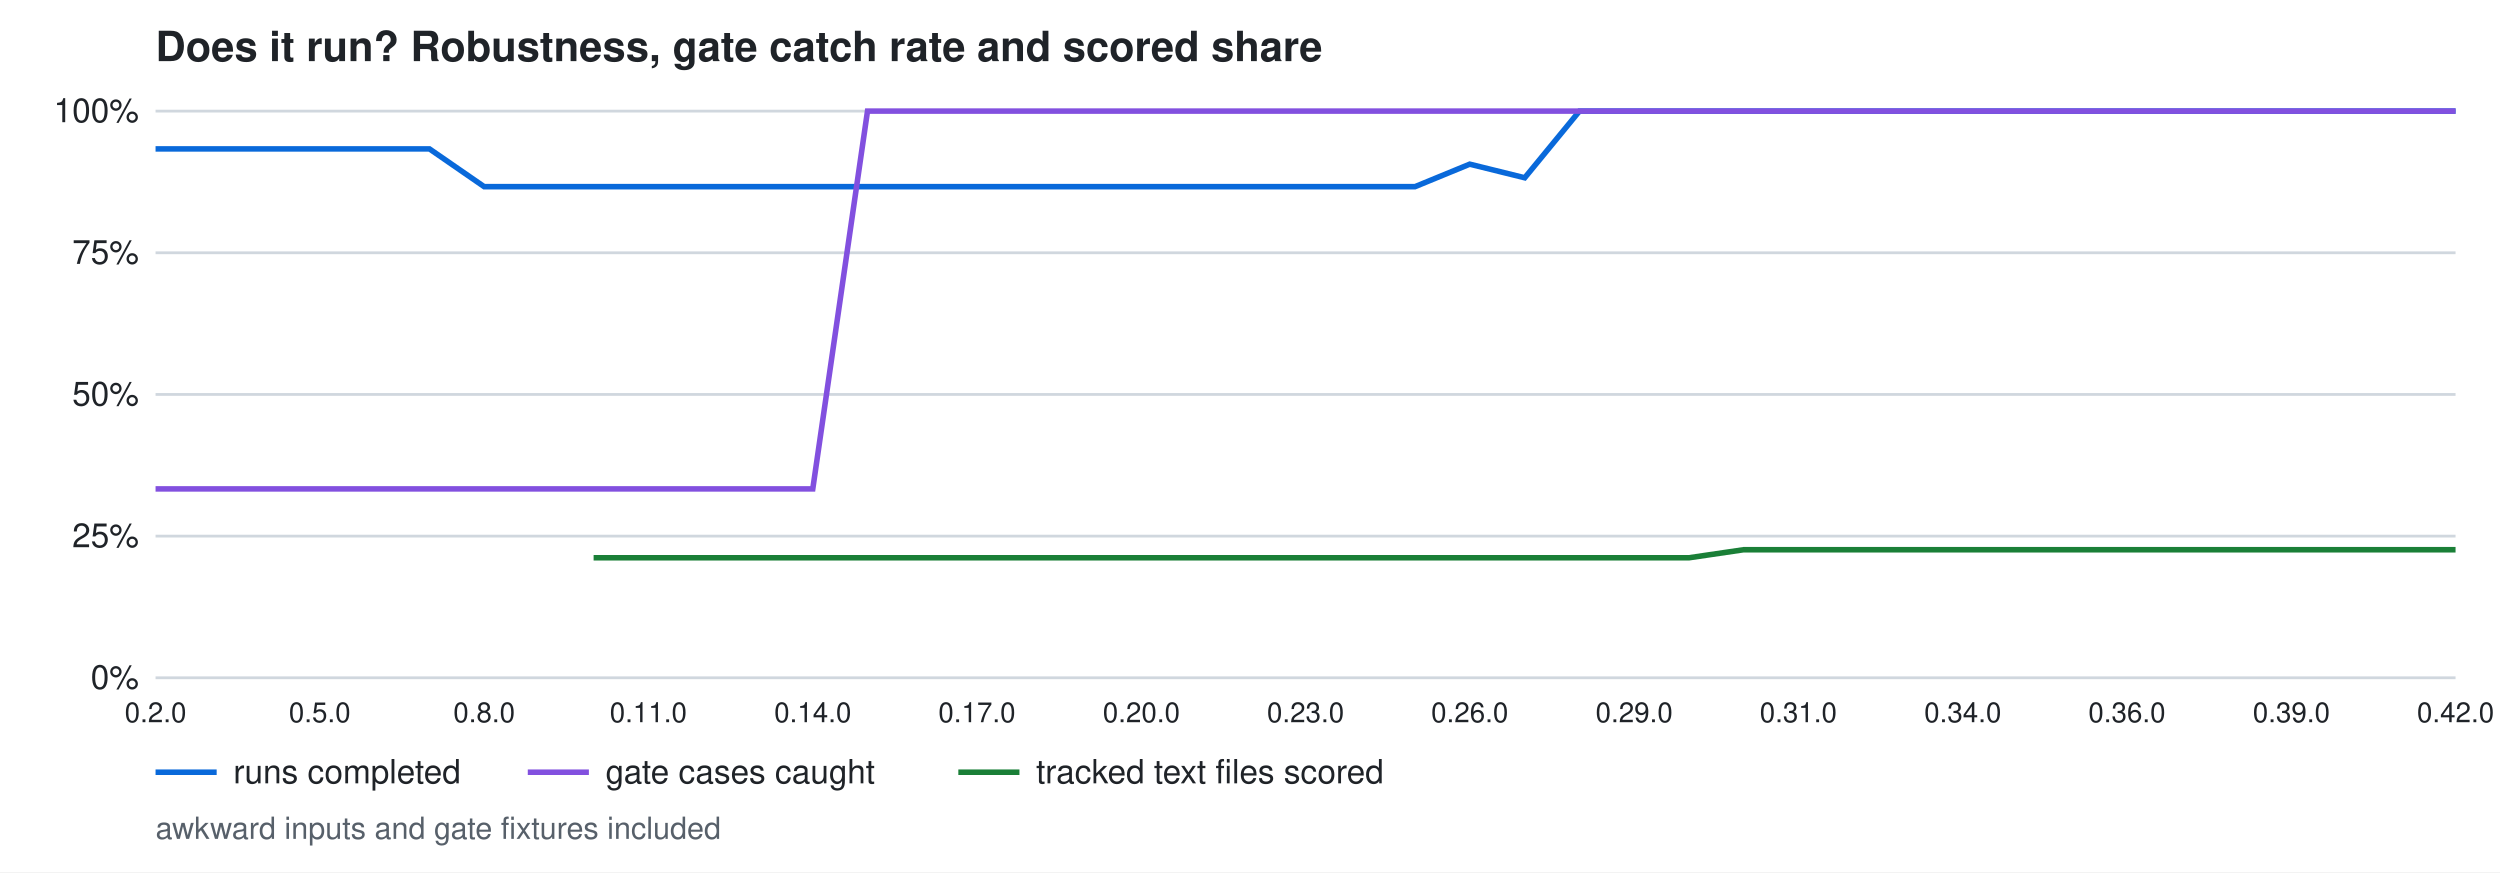
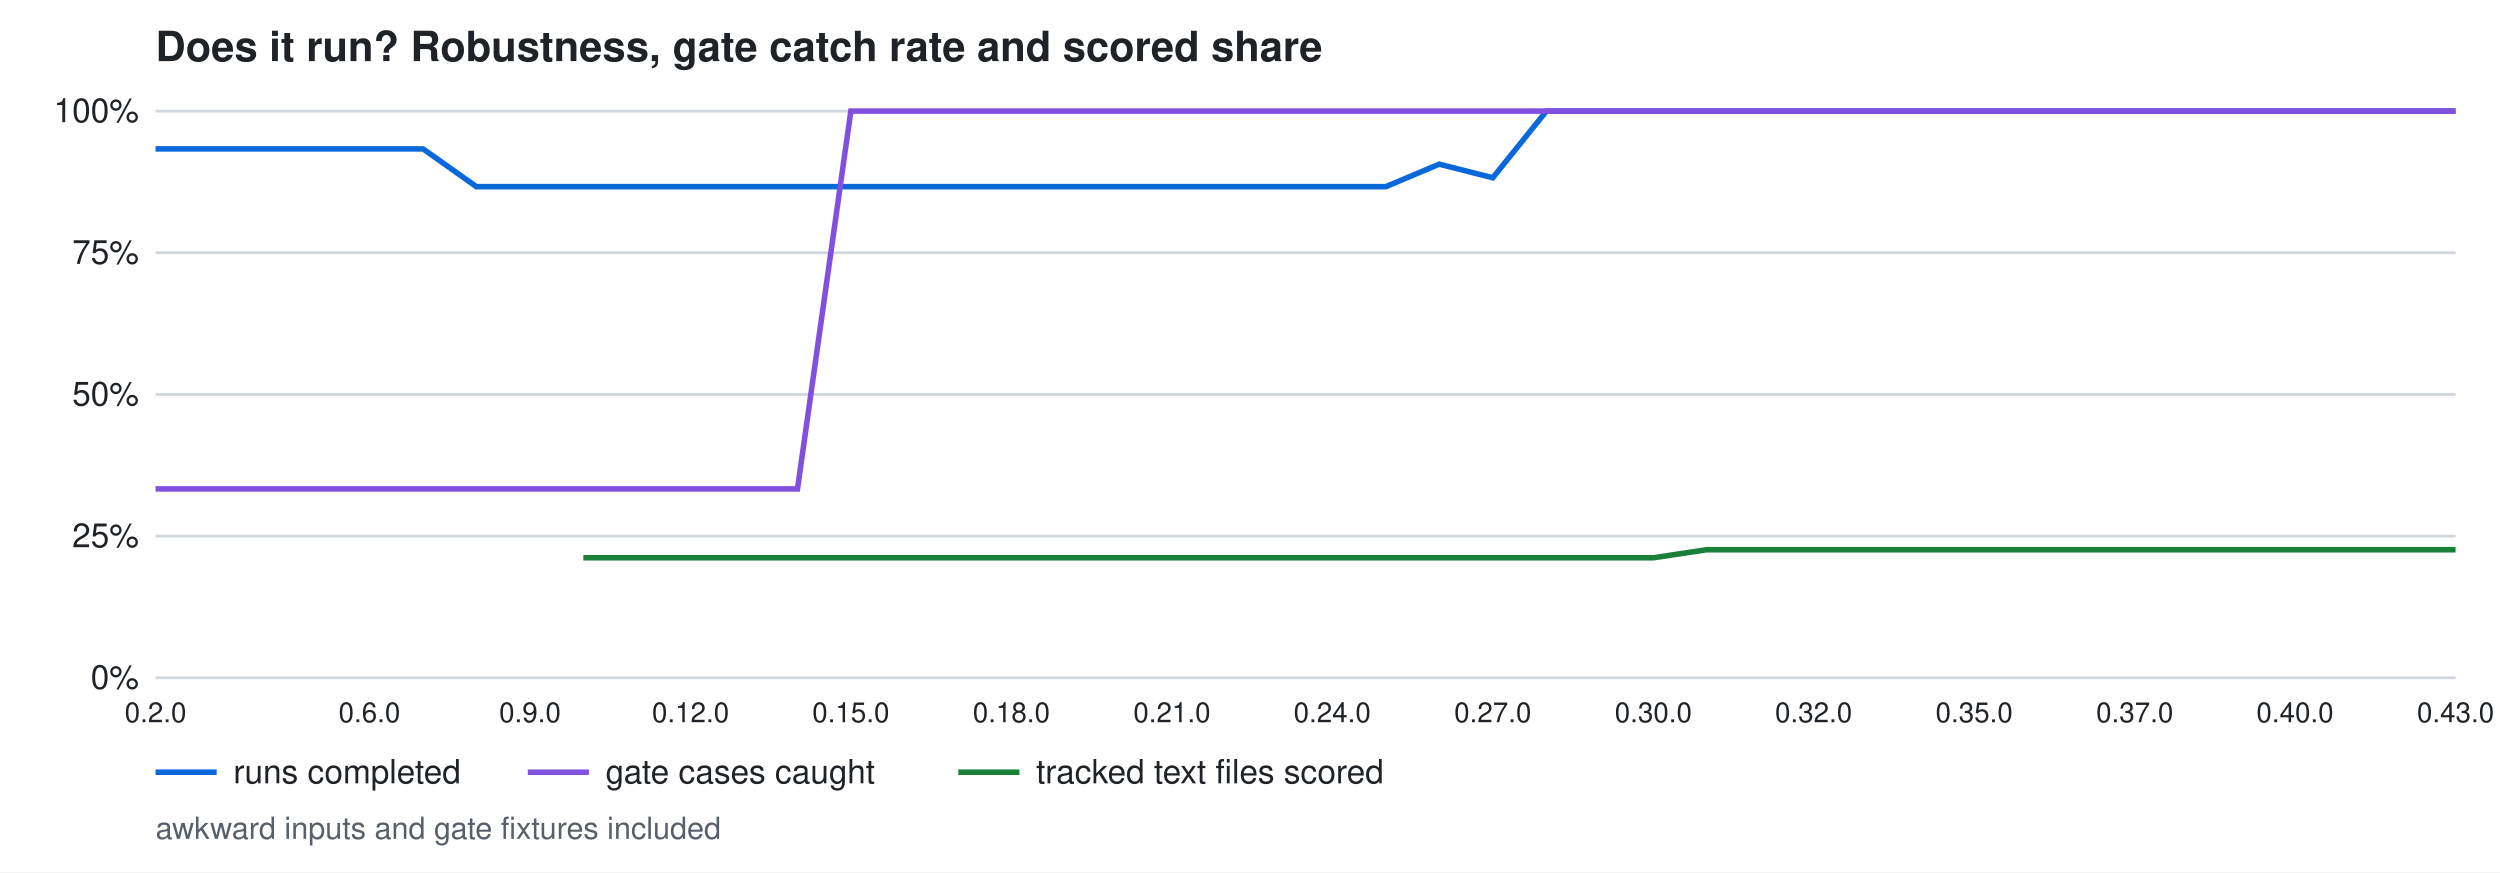
<svg xmlns="http://www.w3.org/2000/svg" width="900" height="314" viewBox="0 0 900 314" font-family="-apple-system,Segoe UI,Helvetica,Arial,sans-serif" font-size="12">
  <rect width="900" height="314" fill="#ffffff" />
  <text x="56" y="22" font-size="15" font-weight="600" fill="#1f2328">Does it run? Robustness, gate catch rate and scored share</text>
  <line x1="56" y1="244.0" x2="884" y2="244.0" stroke="#d0d7de" stroke-width="1" />
  <text x="50" y="248.0" text-anchor="end" fill="#1f2328">0%</text>
  <line x1="56" y1="193.0" x2="884" y2="193.0" stroke="#d0d7de" stroke-width="1" />
  <text x="50" y="197.0" text-anchor="end" fill="#1f2328">25%</text>
  <line x1="56" y1="142.0" x2="884" y2="142.0" stroke="#d0d7de" stroke-width="1" />
  <text x="50" y="146.0" text-anchor="end" fill="#1f2328">50%</text>
  <line x1="56" y1="91.0" x2="884" y2="91.0" stroke="#d0d7de" stroke-width="1" />
  <text x="50" y="95.0" text-anchor="end" fill="#1f2328">75%</text>
  <line x1="56" y1="40.0" x2="884" y2="40.0" stroke="#d0d7de" stroke-width="1" />
  <text x="50" y="44.0" text-anchor="end" fill="#1f2328">100%</text>
  <text x="56.0" y="260" text-anchor="middle" fill="#1f2328" font-size="10">0.2.0</text>
-   <text x="115.1" y="260" text-anchor="middle" fill="#1f2328" font-size="10">0.5.0</text>
-   <text x="174.3" y="260" text-anchor="middle" fill="#1f2328" font-size="10">0.8.0</text>
-   <text x="233.4" y="260" text-anchor="middle" fill="#1f2328" font-size="10">0.11.0</text>
-   <text x="292.6" y="260" text-anchor="middle" fill="#1f2328" font-size="10">0.14.0</text>
-   <text x="351.7" y="260" text-anchor="middle" fill="#1f2328" font-size="10">0.17.0</text>
-   <text x="410.9" y="260" text-anchor="middle" fill="#1f2328" font-size="10">0.20.0</text>
-   <text x="470.0" y="260" text-anchor="middle" fill="#1f2328" font-size="10">0.23.0</text>
-   <text x="529.1" y="260" text-anchor="middle" fill="#1f2328" font-size="10">0.26.0</text>
-   <text x="588.3" y="260" text-anchor="middle" fill="#1f2328" font-size="10">0.29.0</text>
-   <text x="647.4" y="260" text-anchor="middle" fill="#1f2328" font-size="10">0.31.0</text>
-   <text x="706.6" y="260" text-anchor="middle" fill="#1f2328" font-size="10">0.34.0</text>
-   <text x="765.7" y="260" text-anchor="middle" fill="#1f2328" font-size="10">0.36.0</text>
-   <text x="824.9" y="260" text-anchor="middle" fill="#1f2328" font-size="10">0.39.0</text>
-   <text x="884.0" y="260" text-anchor="middle" fill="#1f2328" font-size="10">0.42.0</text>
-   <polyline points="56.0,53.6 75.7,53.6 95.4,53.6 115.1,53.6 134.9,53.6 154.6,53.6 174.3,67.2 194.0,67.2 213.7,67.2 233.4,67.2 253.1,67.2 272.9,67.2 292.6,67.2 312.3,67.2 332.0,67.2 351.7,67.2 371.4,67.2 391.1,67.2 410.9,67.2 430.6,67.2 450.3,67.2 470.0,67.2 489.7,67.2 509.4,67.2 529.1,59.1 548.9,64.0 568.6,40.0 588.3,40.0 608.0,40.0 627.7,40.0 647.4,40.0 667.1,40.0 686.9,40.0 706.6,40.0 726.3,40.0 746.0,40.0 765.7,40.0 785.4,40.0 805.1,40.0 824.9,40.0 844.6,40.0 864.3,40.0 884.0,40.0" fill="none" stroke="#0969da" stroke-width="2" />
-   <polyline points="56.0,176.0 75.7,176.0 95.4,176.0 115.1,176.0 134.9,176.0 154.6,176.0 174.3,176.0 194.0,176.0 213.7,176.0 233.4,176.0 253.1,176.0 272.9,176.0 292.6,176.0 312.3,40.0 332.0,40.0 351.7,40.0 371.4,40.0 391.1,40.0 410.9,40.0 430.6,40.0 450.3,40.0 470.0,40.0 489.7,40.0 509.4,40.0 529.1,40.0 548.9,40.0 568.6,40.0 588.3,40.0 608.0,40.0 627.7,40.0 647.4,40.0 667.1,40.0 686.9,40.0 706.6,40.0 726.3,40.0 746.0,40.0 765.7,40.0 785.4,40.0 805.1,40.0 824.9,40.0 844.6,40.0 864.3,40.0 884.0,40.0" fill="none" stroke="#8250df" stroke-width="2" />
-   <polyline points="213.7,200.8 233.4,200.8 253.1,200.8 272.9,200.8 292.6,200.8 312.3,200.8 332.0,200.8 351.7,200.8 371.4,200.8 391.1,200.8 410.9,200.8 430.6,200.8 450.3,200.8 470.0,200.8 489.7,200.8 509.4,200.8 529.1,200.8 548.9,200.8 568.6,200.8 588.3,200.8 608.0,200.8 627.7,197.9 647.4,197.9 667.1,197.9 686.9,197.9 706.6,197.9 726.3,197.9 746.0,197.9 765.7,197.9 785.4,197.9 805.1,197.9 824.9,197.9 844.6,197.9 864.3,197.9 884.0,197.9" fill="none" stroke="#1a7f37" stroke-width="2" />
+   <text x="133.0" y="260" text-anchor="middle" fill="#1f2328" font-size="10">0.6.0</text>
+   <text x="190.8" y="260" text-anchor="middle" fill="#1f2328" font-size="10">0.9.0</text>
+   <text x="248.6" y="260" text-anchor="middle" fill="#1f2328" font-size="10">0.12.0</text>
+   <text x="306.3" y="260" text-anchor="middle" fill="#1f2328" font-size="10">0.15.0</text>
+   <text x="364.1" y="260" text-anchor="middle" fill="#1f2328" font-size="10">0.18.0</text>
+   <text x="421.9" y="260" text-anchor="middle" fill="#1f2328" font-size="10">0.21.0</text>
+   <text x="479.6" y="260" text-anchor="middle" fill="#1f2328" font-size="10">0.24.0</text>
+   <text x="537.4" y="260" text-anchor="middle" fill="#1f2328" font-size="10">0.27.0</text>
+   <text x="595.2" y="260" text-anchor="middle" fill="#1f2328" font-size="10">0.30.0</text>
+   <text x="652.9" y="260" text-anchor="middle" fill="#1f2328" font-size="10">0.32.0</text>
+   <text x="710.7" y="260" text-anchor="middle" fill="#1f2328" font-size="10">0.35.0</text>
+   <text x="768.5" y="260" text-anchor="middle" fill="#1f2328" font-size="10">0.37.0</text>
+   <text x="826.2" y="260" text-anchor="middle" fill="#1f2328" font-size="10">0.40.0</text>
+   <text x="884.0" y="260" text-anchor="middle" fill="#1f2328" font-size="10">0.43.0</text>
+   <polyline points="56.0,53.6 75.3,53.6 94.5,53.6 113.8,53.6 133.0,53.6 152.3,53.6 171.5,67.2 190.8,67.2 210.0,67.2 229.3,67.2 248.6,67.2 267.8,67.2 287.1,67.2 306.3,67.2 325.6,67.2 344.8,67.2 364.1,67.2 383.3,67.2 402.6,67.2 421.9,67.2 441.1,67.2 460.4,67.2 479.6,67.2 498.9,67.2 518.1,59.1 537.4,64.0 556.7,40.0 575.9,40.0 595.2,40.0 614.4,40.0 633.7,40.0 652.9,40.0 672.2,40.0 691.4,40.0 710.7,40.0 730.0,40.0 749.2,40.0 768.5,40.0 787.7,40.0 807.0,40.0 826.2,40.0 845.5,40.0 864.7,40.0 884.0,40.0" fill="none" stroke="#0969da" stroke-width="2" />
+   <polyline points="56.0,176.0 75.3,176.0 94.5,176.0 113.8,176.0 133.0,176.0 152.3,176.0 171.5,176.0 190.8,176.0 210.0,176.0 229.3,176.0 248.6,176.0 267.8,176.0 287.1,176.0 306.3,40.0 325.6,40.0 344.8,40.0 364.1,40.0 383.3,40.0 402.6,40.0 421.9,40.0 441.1,40.0 460.4,40.0 479.6,40.0 498.9,40.0 518.1,40.0 537.4,40.0 556.7,40.0 575.9,40.0 595.2,40.0 614.4,40.0 633.7,40.0 652.9,40.0 672.2,40.0 691.4,40.0 710.7,40.0 730.0,40.0 749.2,40.0 768.5,40.0 787.7,40.0 807.0,40.0 826.2,40.0 845.5,40.0 864.7,40.0 884.0,40.0" fill="none" stroke="#8250df" stroke-width="2" />
+   <polyline points="210.0,200.8 229.3,200.8 248.6,200.8 267.8,200.8 287.1,200.8 306.3,200.8 325.6,200.8 344.8,200.8 364.1,200.8 383.3,200.8 402.6,200.8 421.9,200.8 441.1,200.8 460.4,200.8 479.6,200.8 498.9,200.8 518.1,200.8 537.4,200.8 556.7,200.8 575.9,200.8 595.2,200.8 614.4,197.9 633.7,197.9 652.9,197.9 672.2,197.9 691.4,197.9 710.7,197.9 730.0,197.9 749.2,197.9 768.5,197.9 787.7,197.9 807.0,197.9 826.2,197.9 845.5,197.9 864.7,197.9 884.0,197.9" fill="none" stroke="#1a7f37" stroke-width="2" />
  <line x1="56" y1="278" x2="78" y2="278" stroke="#0969da" stroke-width="2" />
  <text x="84" y="282" fill="#1f2328">runs completed</text>
  <line x1="190" y1="278" x2="212" y2="278" stroke="#8250df" stroke-width="2" />
  <text x="218" y="282" fill="#1f2328">gate cases caught</text>
  <line x1="345" y1="278" x2="367" y2="278" stroke="#1a7f37" stroke-width="2" />
  <text x="373" y="282" fill="#1f2328">tracked text files scored</text>
  <text x="56" y="302" fill="#57606a" font-size="11">awkward inputs and gate fixtures included</text>
</svg>
